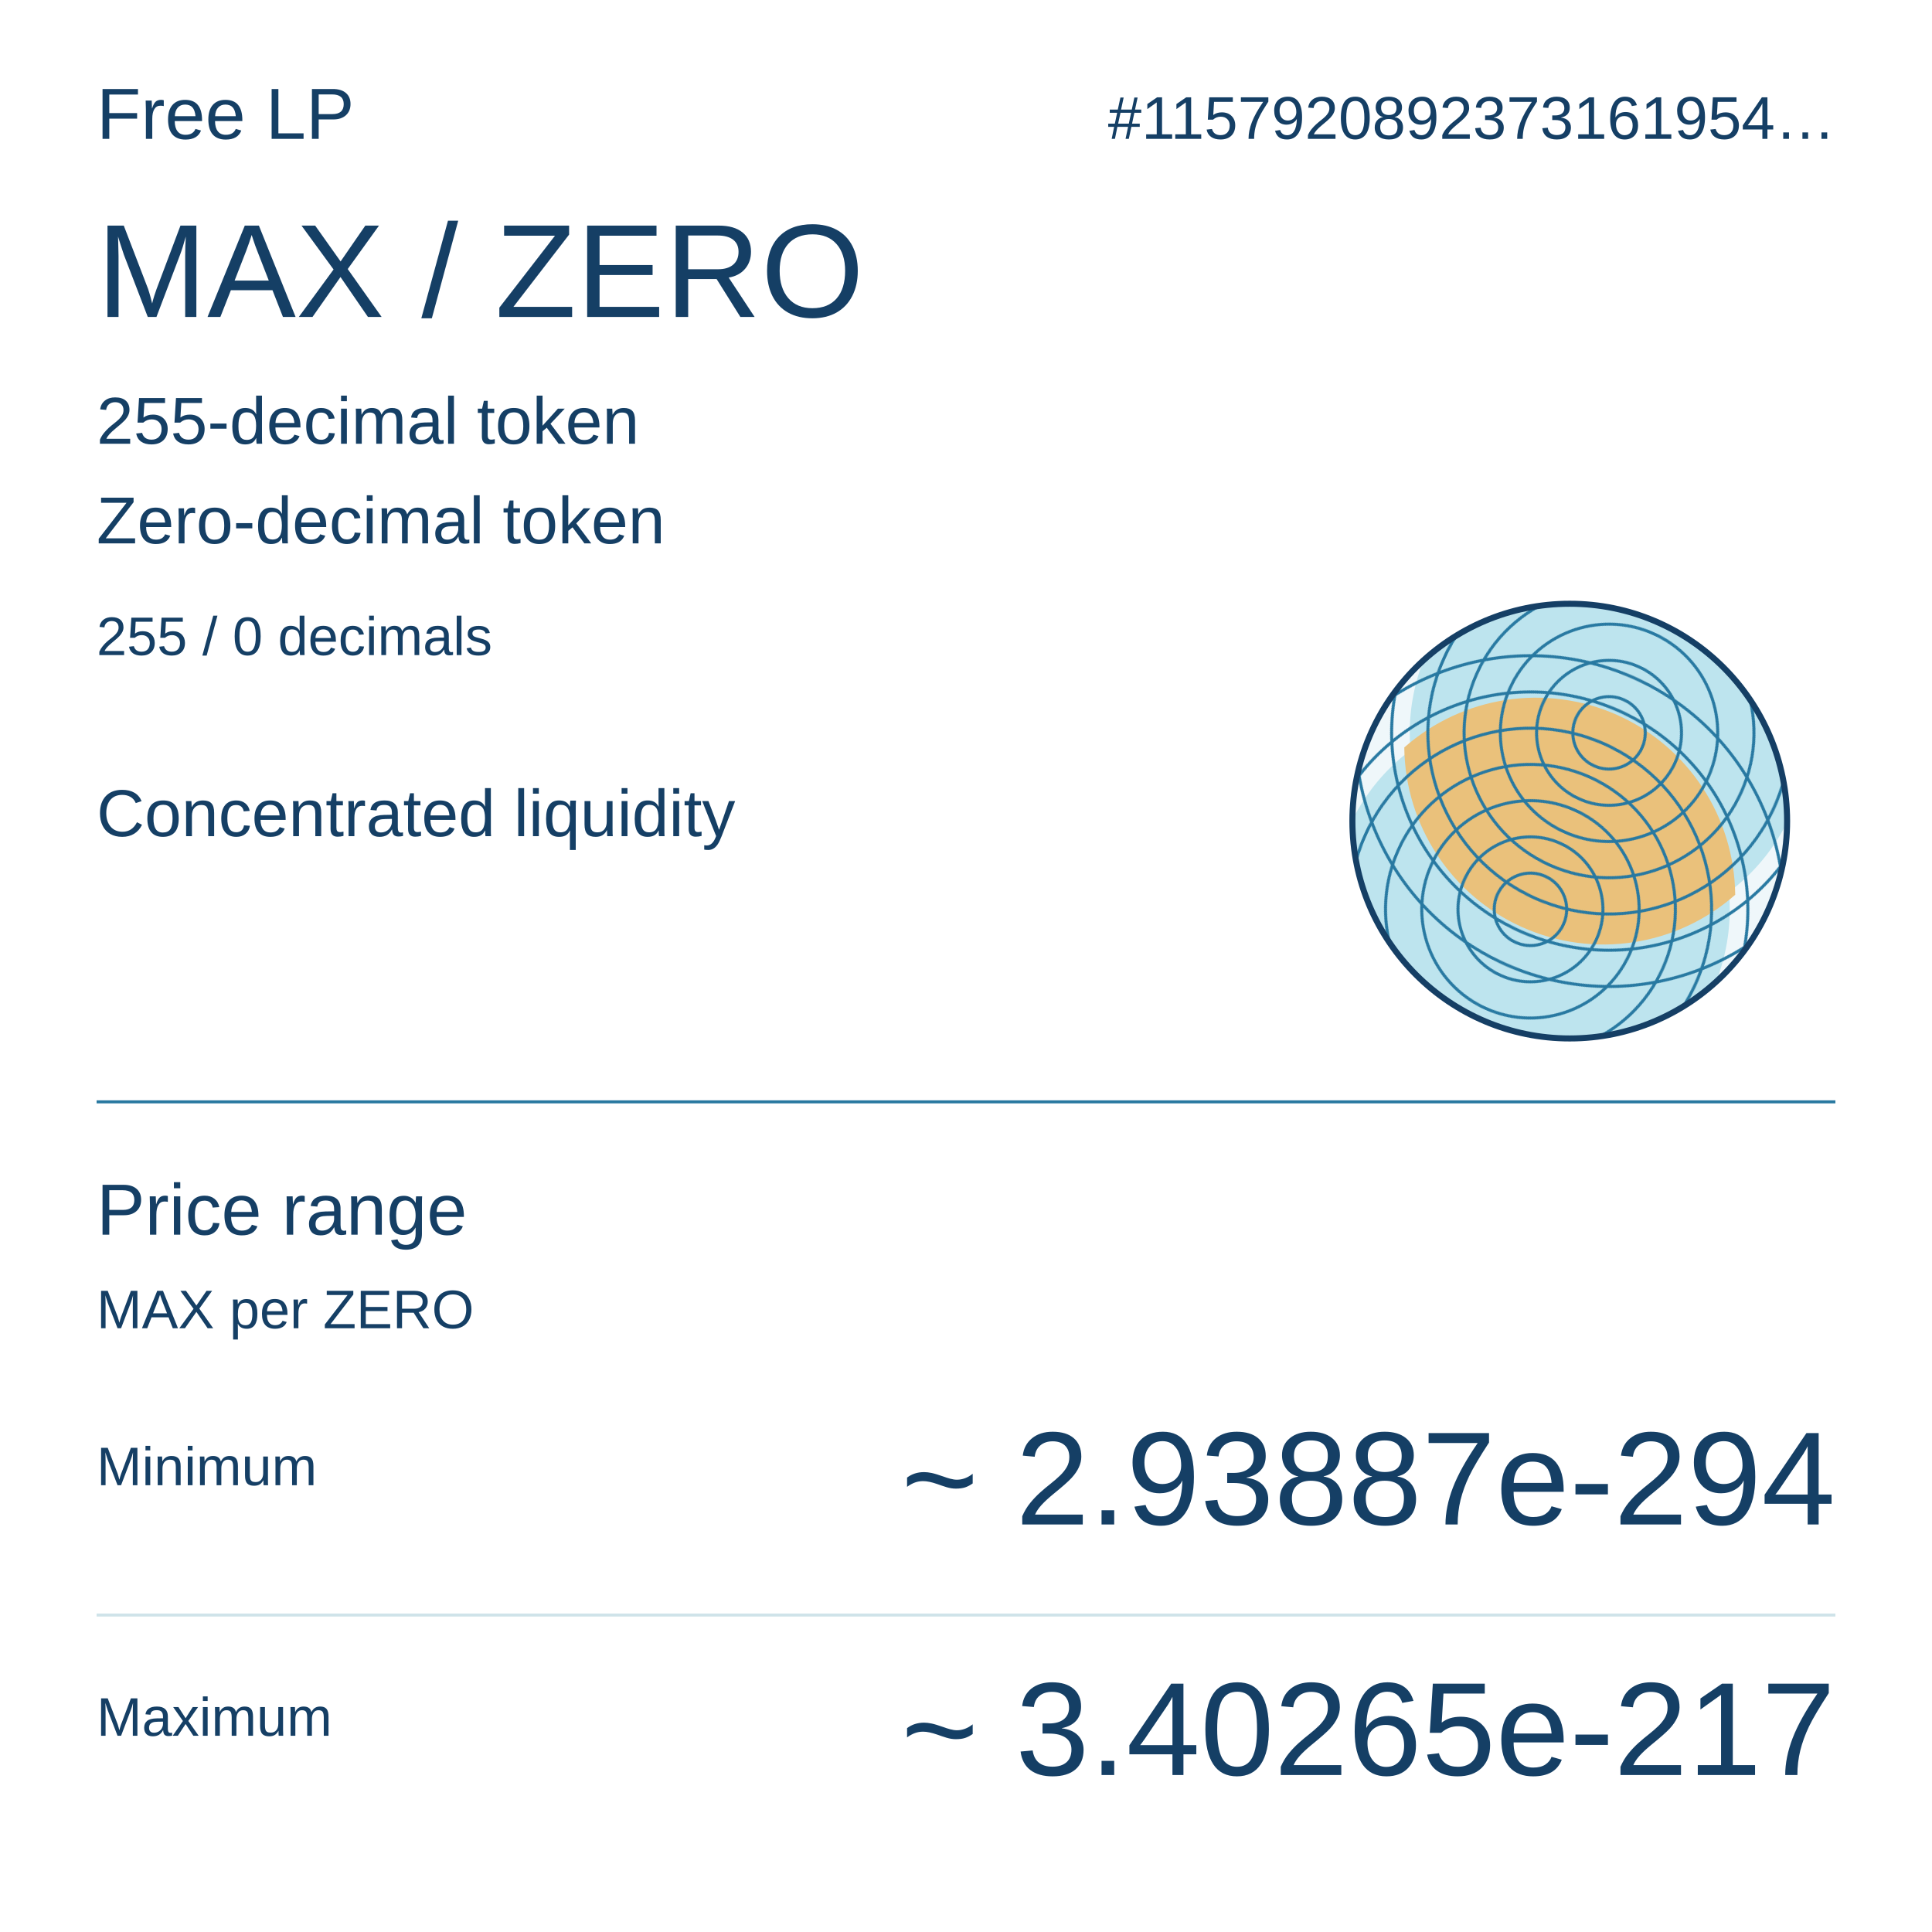
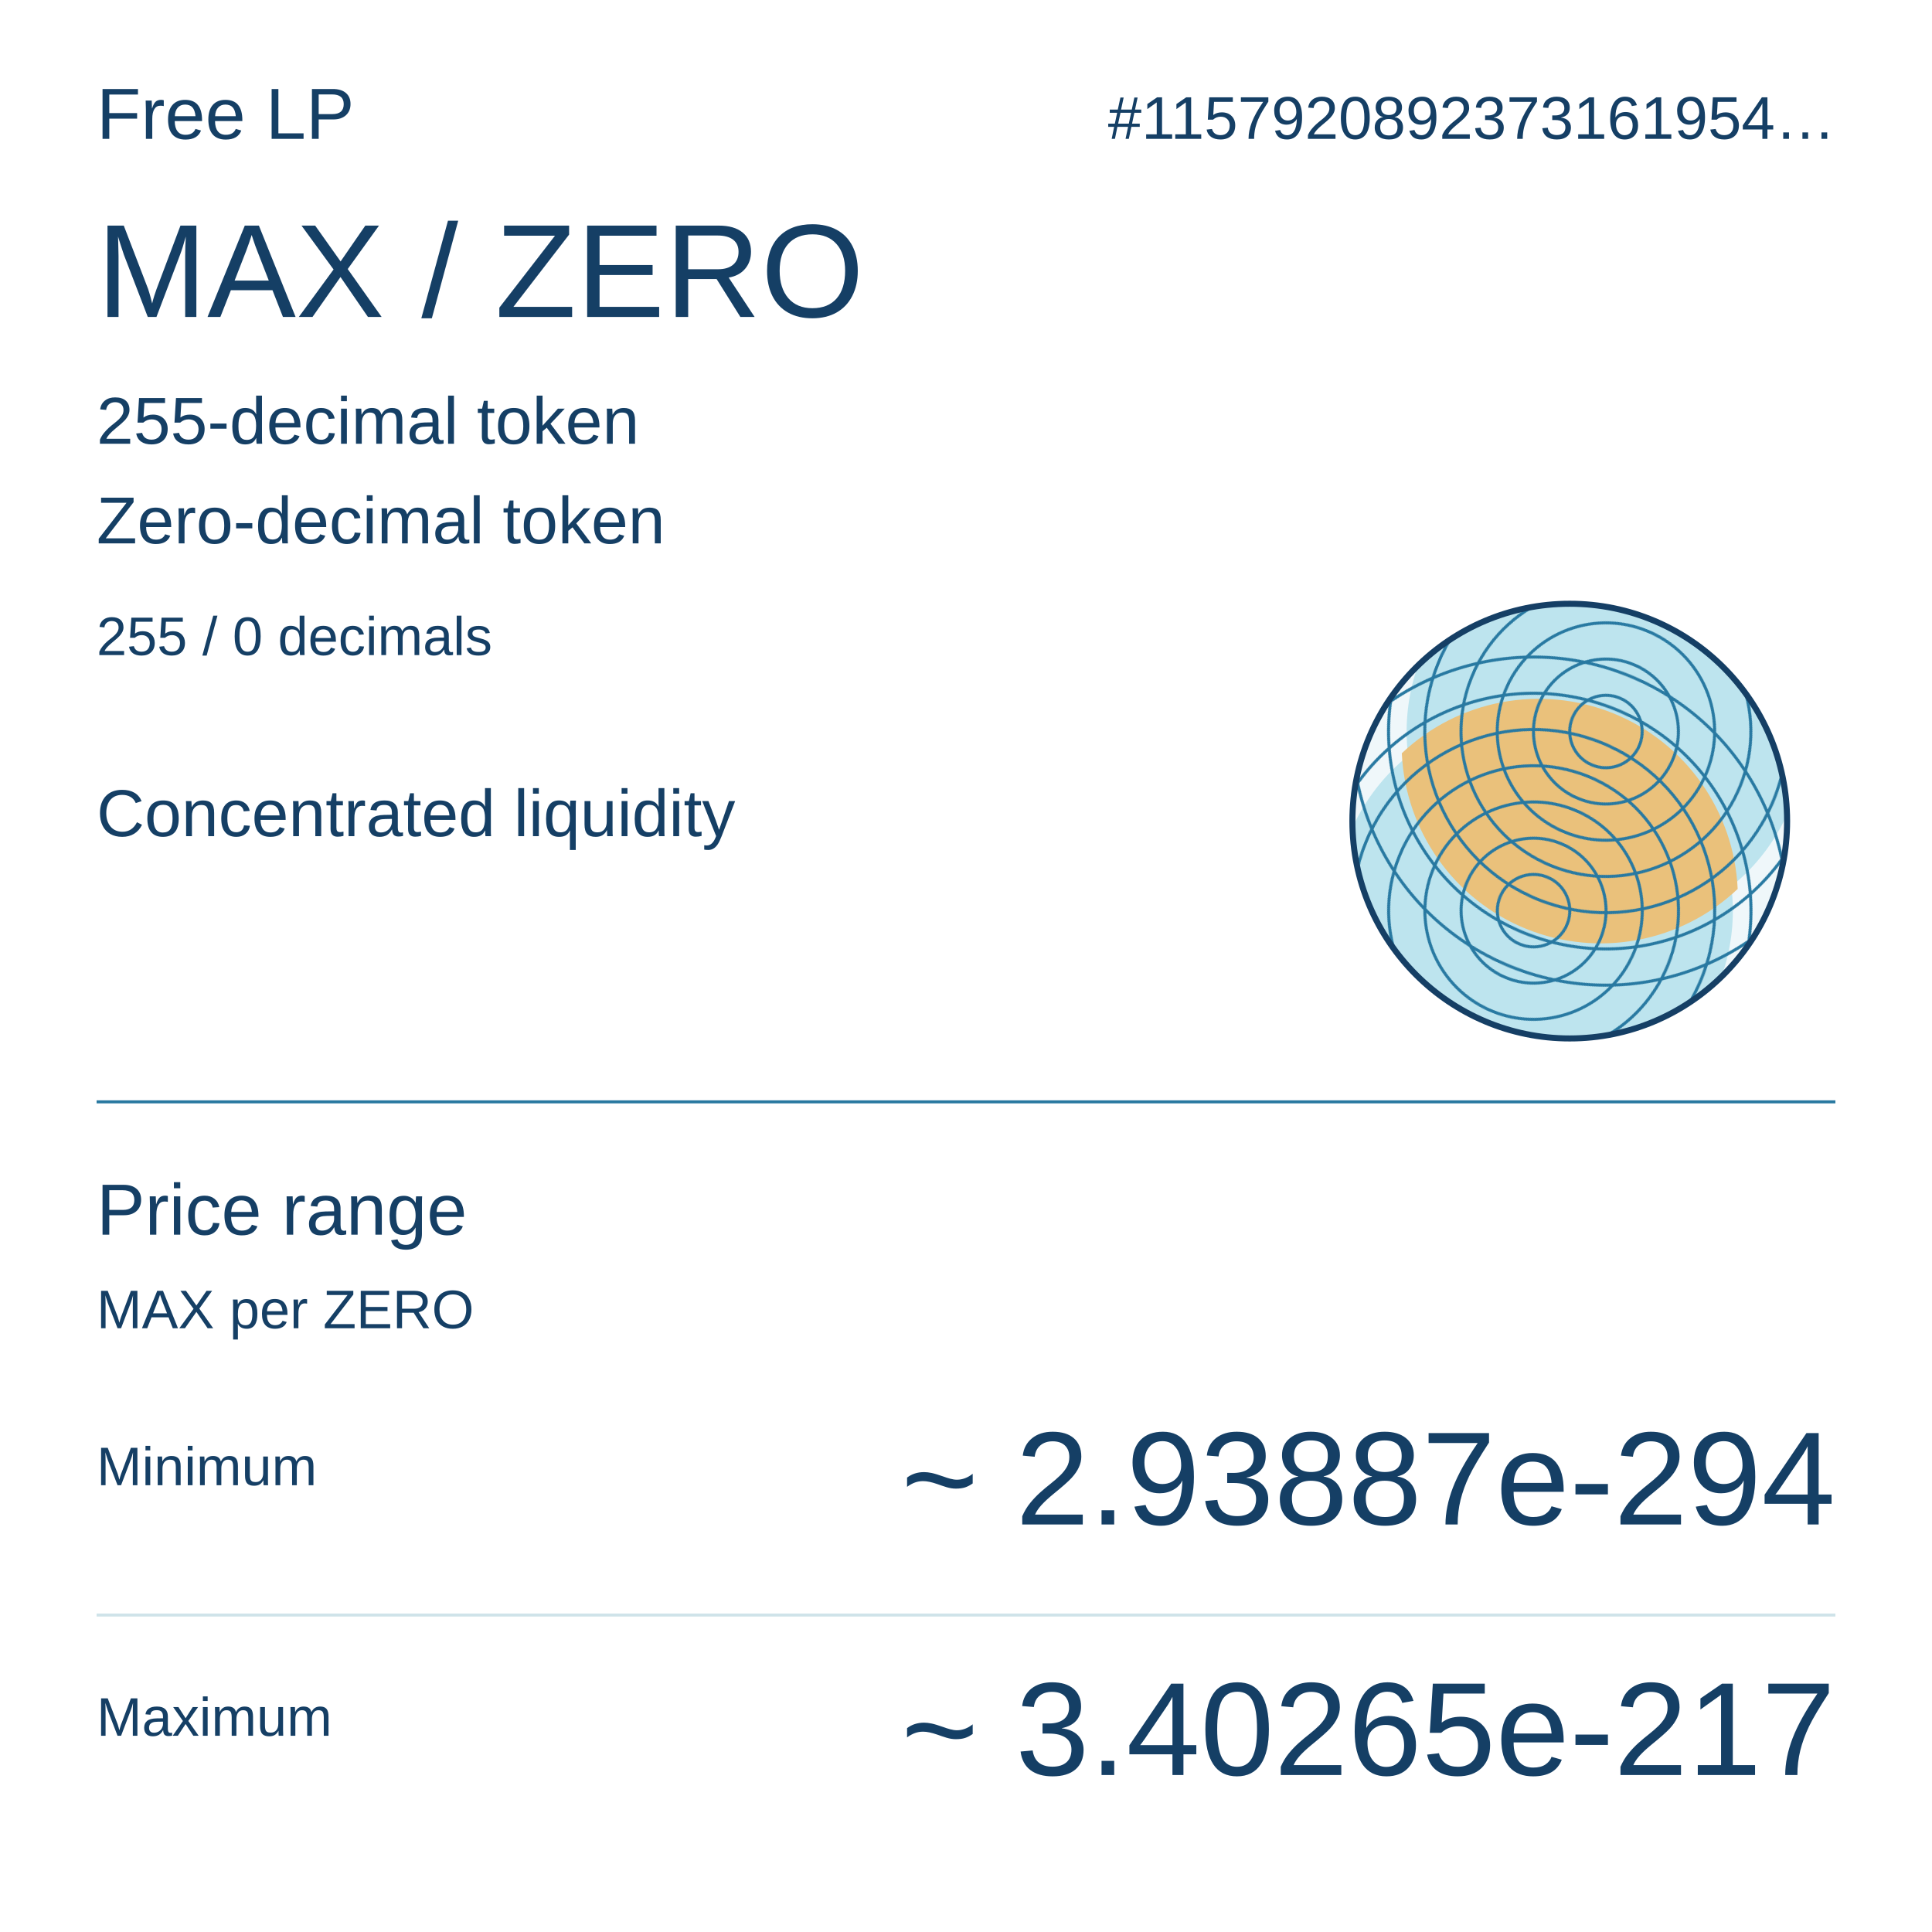
<svg xmlns="http://www.w3.org/2000/svg" width="640" height="640" viewBox="0 0 640 640">
  <rect width="640" height="640" fill="#fff" />
  <g font-family="Arial,Helvetica,sans-serif" fill="#153f65">
    <text x="32" y="46" font-size="24">Free LP</text>
    <text x="608" y="46" text-anchor="end" font-size="20">#1157920892373161954…</text>
    <text x="32" y="105" font-size="44">MAX / ZERO</text>
    <text x="32" y="147" font-size="22">255-decimal token</text>
    <text x="32" y="180" font-size="22">Zero-decimal token</text>
    <text x="32" y="217" font-size="18">255 / 0 decimals</text>
  </g>
  <defs>
    <pattern id="ripples" width="180" height="180" patternUnits="userSpaceOnUse" x="430" y="185">
      <g fill="none" stroke="#2878a0" stroke-width="1">
        <circle cx="58" cy="87" r="12" />
        <circle cx="122" cy="87" r="12" />
        <circle cx="58" cy="87" r="24" />
        <circle cx="122" cy="87" r="24" />
        <circle cx="58" cy="87" r="36" />
        <circle cx="122" cy="87" r="36" />
        <circle cx="58" cy="87" r="48" />
        <circle cx="122" cy="87" r="48" />
        <circle cx="58" cy="87" r="60" />
        <circle cx="122" cy="87" r="60" />
        <circle cx="58" cy="87" r="72" />
        <circle cx="122" cy="87" r="72" />
        <circle cx="58" cy="87" r="84" />
        <circle cx="122" cy="87" r="84" />
      </g>
    </pattern>
    <clipPath id="disc">
      <circle cx="520" cy="272" r="72" />
    </clipPath>
  </defs>
  <g clip-path="url(#disc)">
    <circle cx="520" cy="272" r="72" fill="#eff7fa" />
-     <g transform="rotate(114 520 272)">
+     <g transform="rotate(112 520 272)">
      <circle cx="488" cy="272" r="66" fill="#bde4ee" />
      <circle cx="552" cy="272" r="66" fill="#bde4ee" />
      <path d="M520 212 A66 66 0 0 1 520 332 A66 66 0 0 1 520 212Z" fill="#eac17b" />
      <rect x="430" y="182" width="180" height="180" fill="url(#ripples)" />
    </g>
  </g>
  <circle cx="520" cy="272" r="72" fill="none" stroke="#153f65" stroke-width="2" />
  <g font-family="Arial,Helvetica,sans-serif" fill="#153f65">
    <text x="32" y="277" font-size="22">Concentrated liquidity</text>
  </g>
  <path d="M32 365H608" stroke="#2878a0" />
  <g font-family="Arial,Helvetica,sans-serif" fill="#153f65">
    <text x="32" y="409" font-size="24">Price range</text>
    <text x="32" y="440" font-size="18">MAX per ZERO</text>
    <text x="32" y="492" font-size="18">Minimum</text>
    <text x="608" y="505" text-anchor="end" font-size="44">~ 2.93887e-294</text>
    <path d="M32 535H608" stroke="#cfe3e9" />
    <text x="32" y="575" font-size="18">Maximum</text>
    <text x="608" y="588" text-anchor="end" font-size="44">~ 3.40265e-217</text>
  </g>
</svg>
